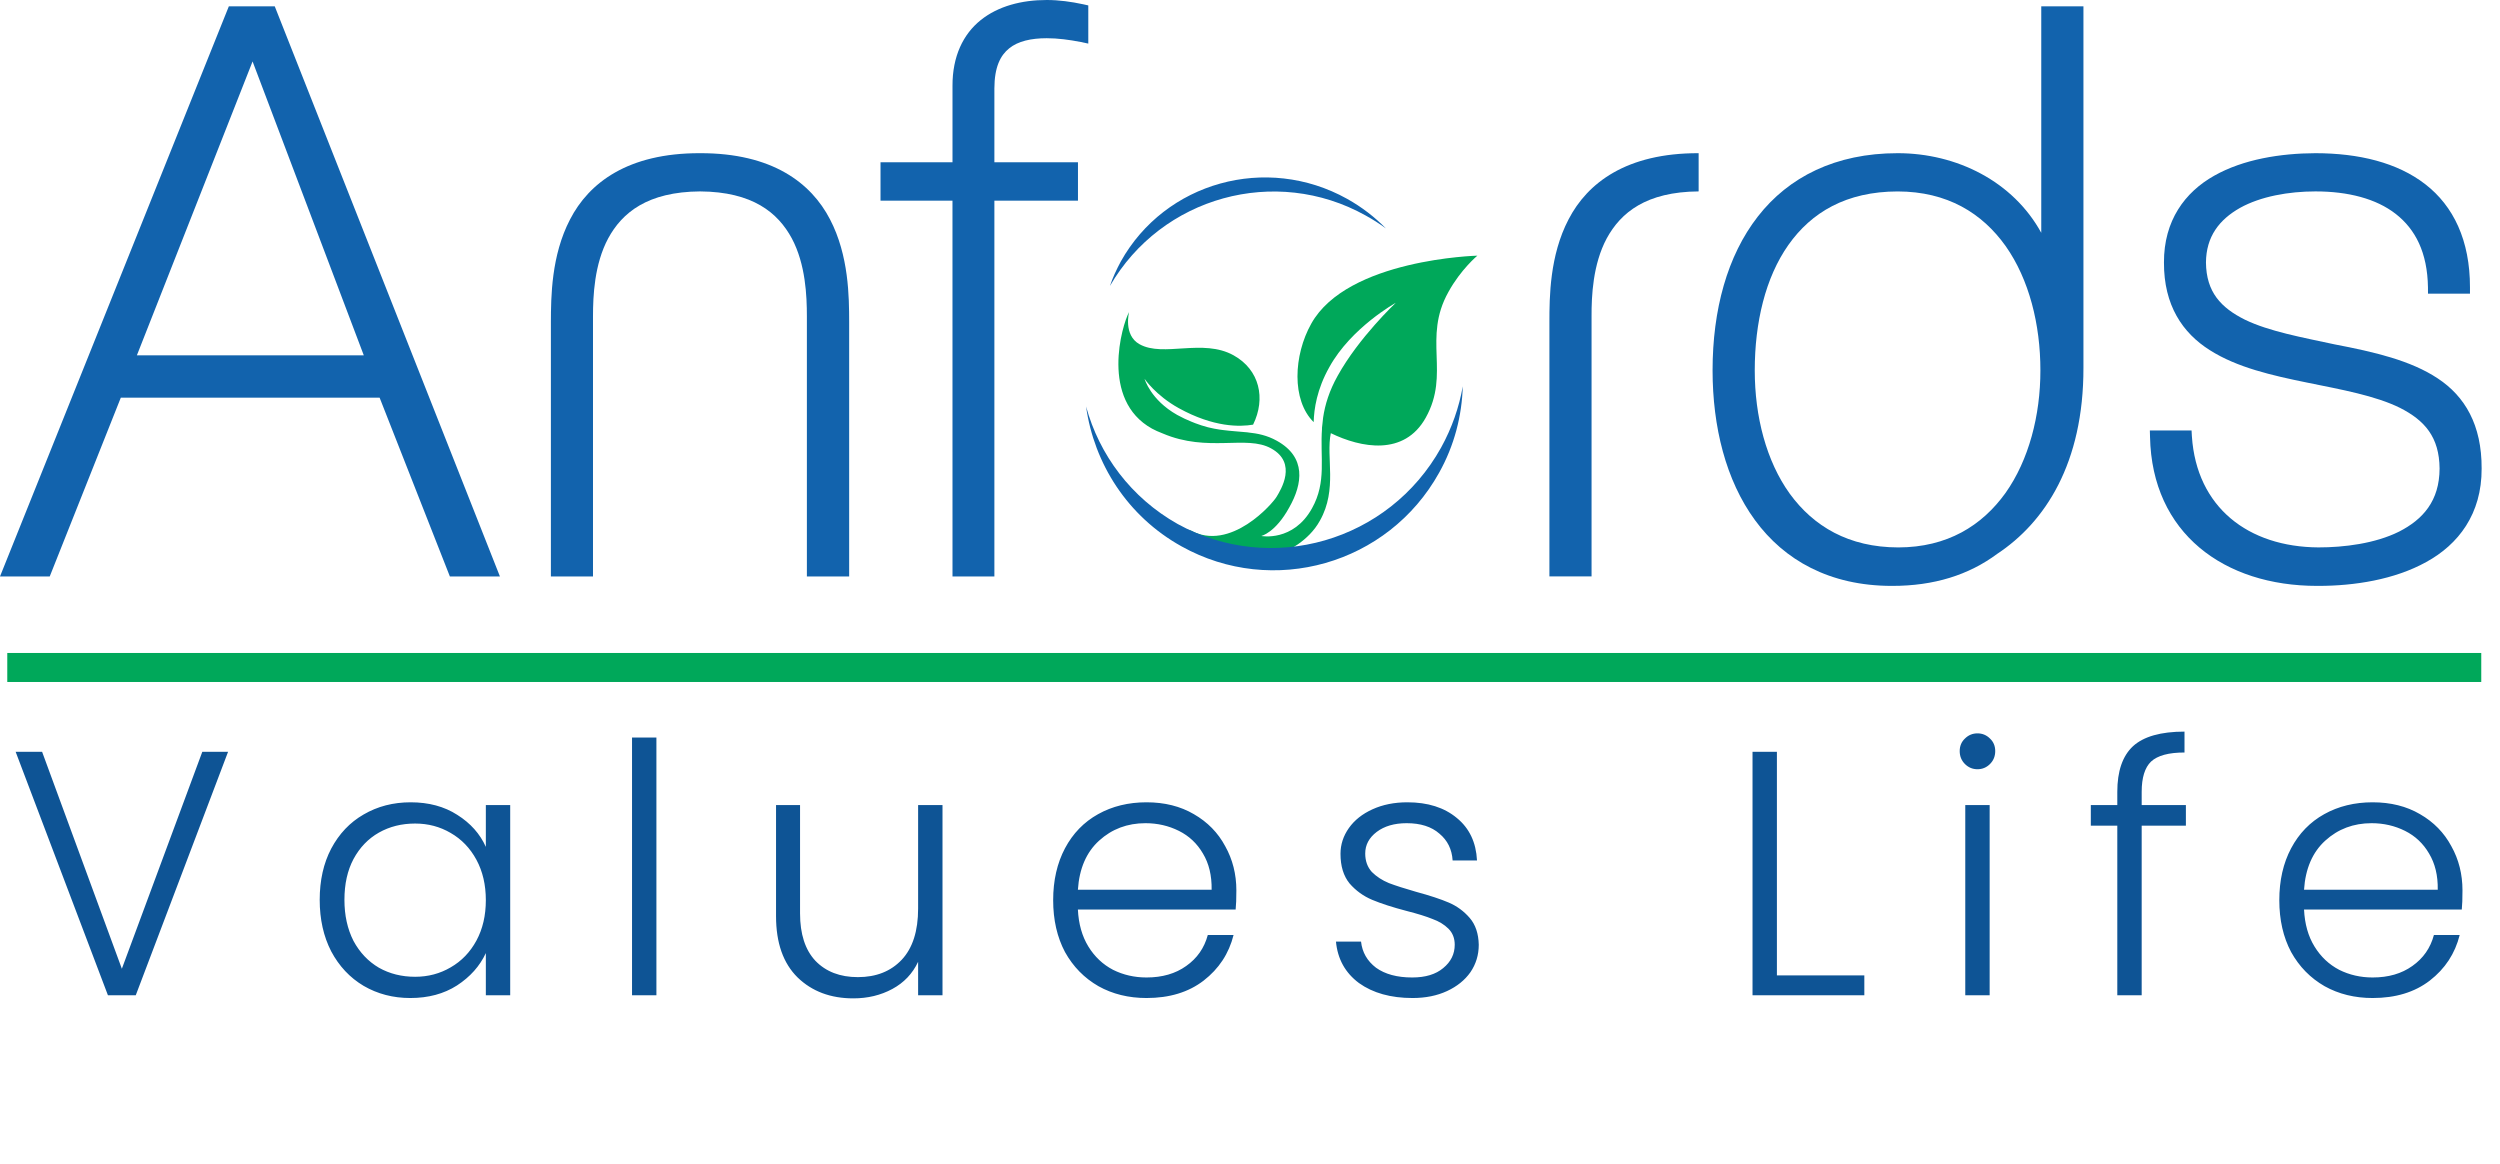
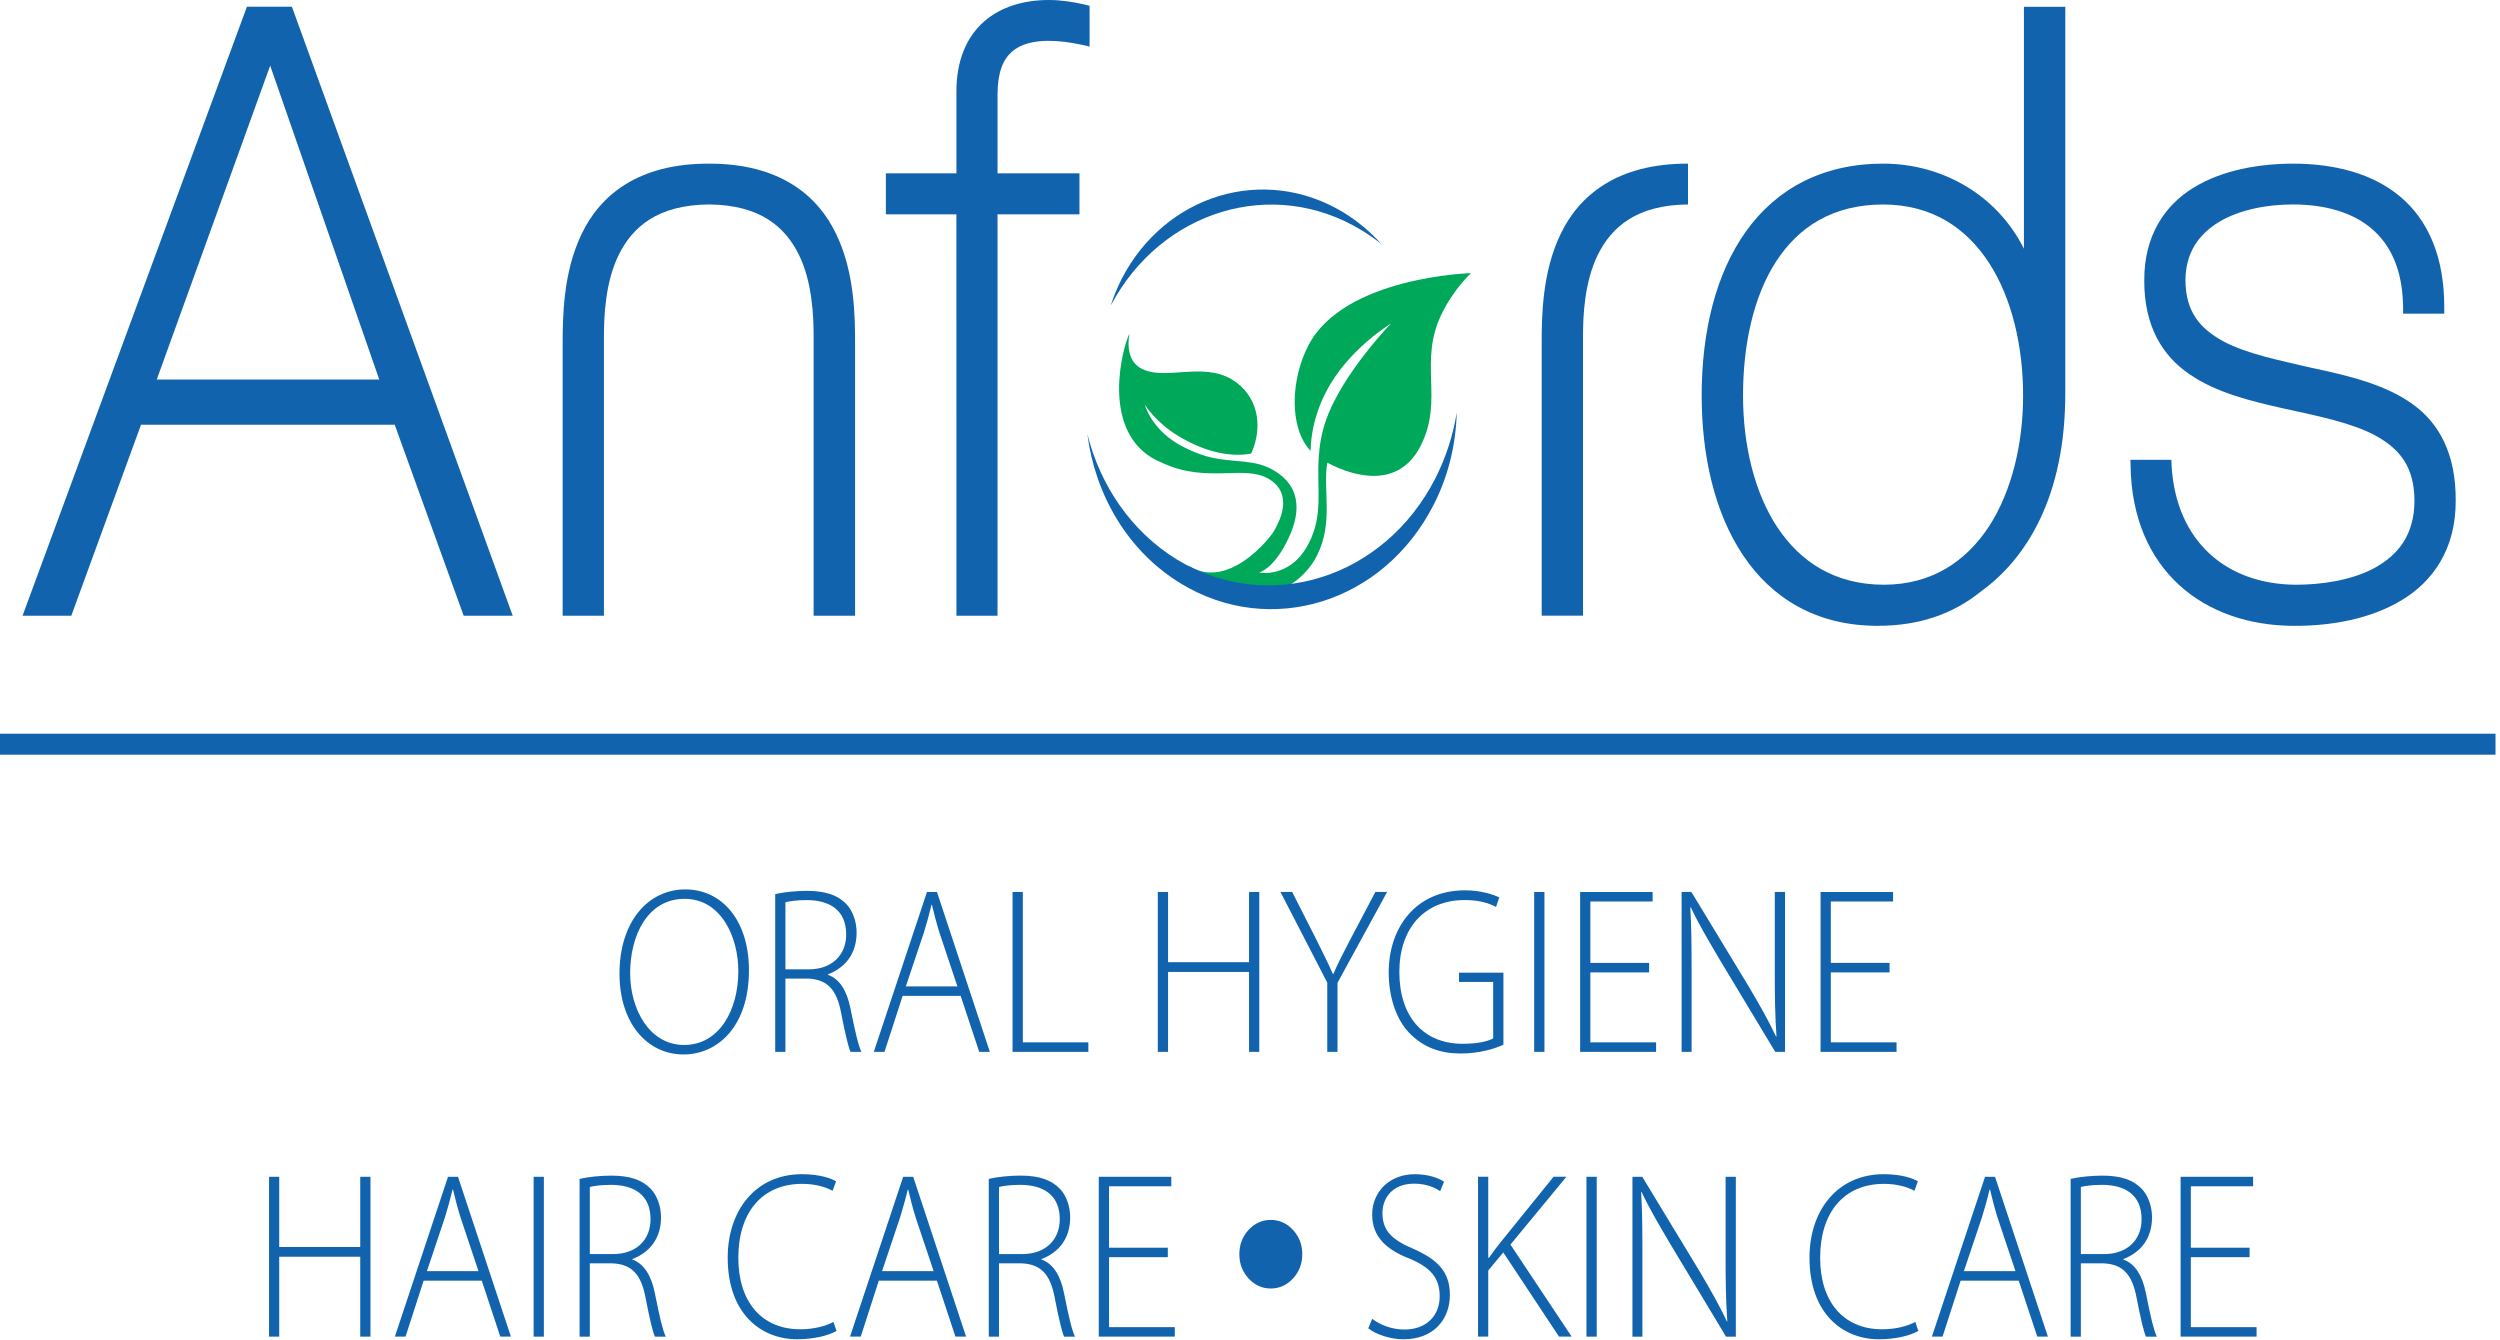
- <svg xmlns="http://www.w3.org/2000/svg" width="101" height="47" viewBox="0 0 101 47" fill="none">
-   <path d="M52.974 13.078C52.26 14.351 52.173 16.165 53.072 17.054C53.087 16.524 53.2 15.726 53.706 14.831C54.587 13.232 56.389 12.234 56.389 12.234C56.389 12.234 54.896 13.638 54.042 15.182C53.703 15.787 53.532 16.346 53.454 16.87C53.442 16.947 53.438 17.019 53.43 17.093C53.422 17.164 53.41 17.237 53.406 17.306C53.406 17.306 53.408 17.308 53.41 17.308C53.322 18.467 53.606 19.464 53.004 20.537C52.249 21.901 50.954 21.654 50.954 21.654C50.954 21.654 51.526 21.527 52.087 20.498C52.626 19.546 52.782 18.469 51.582 17.806C51.185 17.585 50.81 17.512 50.421 17.471L50.423 17.47C50.408 17.467 50.393 17.466 50.378 17.465C50.07 17.434 49.75 17.418 49.401 17.373C49.359 17.368 49.316 17.361 49.271 17.355C49.126 17.333 48.976 17.306 48.819 17.266C48.8 17.262 48.781 17.256 48.761 17.251C48.612 17.212 48.454 17.16 48.292 17.099C48.241 17.081 48.19 17.06 48.139 17.038C47.954 16.963 47.763 16.876 47.559 16.763C46.481 16.157 46.24 15.304 46.24 15.304C46.24 15.304 46.69 15.974 47.622 16.489C49.037 17.272 50.095 17.246 50.625 17.156C51.145 16.1 50.89 14.941 49.839 14.356C48.591 13.662 47.003 14.445 46.038 13.907C45.373 13.539 45.615 12.605 45.615 12.605C45.326 13.134 44.444 16.155 46.54 17.316C46.66 17.383 46.809 17.448 46.972 17.511C48.8 18.293 50.353 17.561 51.352 18.115C52.432 18.707 51.734 19.798 51.582 20.058C51.437 20.322 49.71 22.325 48.086 21.42L48.029 21.586L50.593 22.23L51.943 22.27C51.943 22.27 52.857 21.892 53.327 21.03C54.041 19.76 53.563 18.475 53.765 17.5C54.983 18.093 56.731 18.437 57.601 16.873C58.597 15.086 57.47 13.67 58.514 11.799C59.014 10.887 59.685 10.329 59.685 10.329C59.685 10.329 54.431 10.462 52.974 13.078Z" fill="#00A85A" />
-   <path d="M28.28 6.189C25.361 6.181 23.79 7.391 23.031 8.863C22.268 10.325 22.26 12.004 22.256 13.008V23.288H23.957V12.778C23.957 11.956 24.01 10.676 24.571 9.63C25.134 8.591 26.16 7.748 28.284 7.733C30.407 7.748 31.427 8.591 31.989 9.63C32.547 10.675 32.598 11.956 32.598 12.778V23.288H34.306V13.008C34.304 12.004 34.297 10.325 33.531 8.859C32.77 7.391 31.199 6.181 28.28 6.189Z" fill="#1263AD" />
-   <path d="M5.53 14.355L10.204 2.482L14.697 14.355H5.53ZM10.928 0.256H9.245L0 23.289H2.009L4.881 16.065H15.336L18.175 23.289H20.197L11.1 0.256H10.928Z" fill="#1263AD" />
-   <path d="M40.77 1.954C41.126 1.663 41.658 1.544 42.288 1.544C42.737 1.544 43.205 1.607 43.664 1.697L43.967 1.761V0.219L43.766 0.174C43.284 0.07 42.782 -0 42.288 -0C41.275 -0 40.326 0.247 39.621 0.812C38.913 1.38 38.476 2.276 38.481 3.47V6.556H35.573V8.106H35.826H38.48L38.481 23.288H40.173V8.106H43.55V6.556H40.173V3.57C40.176 2.713 40.413 2.241 40.77 1.954Z" fill="#1263AD" />
-   <path d="M98.484 15.287C97.391 14.562 95.93 14.221 94.315 13.912C93.006 13.63 91.671 13.388 90.696 12.916C89.724 12.431 89.133 11.799 89.121 10.606C89.129 9.552 89.662 8.871 90.498 8.398C91.33 7.935 92.466 7.733 93.545 7.733C94.862 7.733 95.996 8.024 96.79 8.644C97.581 9.263 98.069 10.2 98.09 11.615L98.091 11.863H99.787V11.611C99.79 9.711 99.118 8.323 97.984 7.445C96.851 6.566 95.298 6.191 93.545 6.189C92.141 6.195 90.638 6.43 89.455 7.098C88.271 7.763 87.417 8.912 87.424 10.606C87.417 12.333 88.175 13.453 89.278 14.147C90.374 14.846 91.794 15.169 93.203 15.456C94.594 15.739 95.97 15.987 96.962 16.479C97.954 16.983 98.549 17.654 98.559 18.93C98.555 20.237 97.886 20.987 96.919 21.479C95.958 21.958 94.7 22.116 93.665 22.115C90.827 22.099 88.742 20.495 88.552 17.626L88.539 17.39H88.303H86.854L86.861 17.649C86.939 21.554 89.863 23.67 93.609 23.67H93.665C95.111 23.67 96.734 23.419 98.02 22.706C99.314 21.998 100.266 20.77 100.258 18.93C100.266 17.166 99.581 16.009 98.484 15.287Z" fill="#1263AD" />
-   <path d="M63.37 8.863C62.605 10.325 62.597 12.005 62.596 13.007V23.287H64.299V12.778C64.296 11.956 64.351 10.677 64.912 9.63C65.479 8.591 66.501 7.748 68.625 7.733V7.481V7.231V6.696V6.445V6.189C65.704 6.181 64.133 7.39 63.37 8.863Z" fill="#1263AD" />
-   <path d="M81.023 19.916C80.067 21.245 78.663 22.113 76.693 22.116C74.684 22.113 73.268 21.264 72.308 19.948C71.359 18.63 70.892 16.828 70.892 14.964C70.892 13.04 71.319 11.219 72.25 9.897C73.18 8.579 74.588 7.738 76.666 7.734C78.669 7.738 80.079 8.607 81.031 9.945C81.975 11.286 82.434 13.107 82.432 14.964C82.434 16.779 81.966 18.583 81.023 19.916ZM82.467 0.508V9.406C81.332 7.332 79.053 6.188 76.666 6.189C74.155 6.188 72.256 7.154 71.018 8.746C69.779 10.334 69.188 12.521 69.188 14.964C69.189 17.238 69.721 19.403 70.903 21.016C72.081 22.629 73.921 23.67 76.428 23.67H76.442C78.129 23.672 79.536 23.232 80.693 22.372C82.615 21.1 84.179 18.724 84.171 14.851V0.256H82.467V0.508Z" fill="#1263AD" />
-   <path d="M55.17 8.705C55.46 8.865 55.736 9.04 55.991 9.23C55.54 8.769 55.018 8.365 54.422 8.032C51.161 6.217 47.071 7.357 45.28 10.565C45.109 10.885 44.954 11.215 44.841 11.553C46.924 7.95 51.526 6.67 55.17 8.705Z" fill="#1263AD" />
-   <path d="M47.579 21.17C45.691 20.107 44.411 18.373 43.877 16.422C44.199 18.722 45.546 20.859 47.736 22.074C51.42 24.128 56.082 22.801 58.139 19.1C58.758 17.995 59.061 16.799 59.096 15.606C58.948 16.449 58.661 17.284 58.219 18.085C56.109 21.881 51.352 23.249 47.579 21.17Z" fill="#1263AD" />
-   <path d="M9.214 30.373L5.485 40.208H4.36L0.632 30.373H1.701L4.923 39.138L8.173 30.373H9.214ZM12.916 36.353C12.916 35.565 13.071 34.875 13.381 34.284C13.7 33.684 14.136 33.224 14.689 32.906C15.252 32.577 15.885 32.413 16.589 32.413C17.32 32.413 17.949 32.582 18.474 32.92C19.009 33.257 19.393 33.689 19.628 34.214V32.526H20.612V40.208H19.628V38.505C19.384 39.03 18.994 39.467 18.46 39.814C17.934 40.151 17.306 40.32 16.575 40.32C15.88 40.32 15.252 40.156 14.689 39.828C14.136 39.499 13.7 39.035 13.381 38.435C13.071 37.834 12.916 37.14 12.916 36.353ZM19.628 36.367C19.628 35.748 19.501 35.204 19.248 34.735C18.994 34.266 18.647 33.904 18.206 33.651C17.775 33.398 17.297 33.271 16.771 33.271C16.227 33.271 15.74 33.393 15.308 33.637C14.877 33.881 14.534 34.237 14.281 34.706C14.037 35.166 13.915 35.715 13.915 36.353C13.915 36.981 14.037 37.534 14.281 38.013C14.534 38.482 14.877 38.843 15.308 39.096C15.74 39.34 16.227 39.462 16.771 39.462C17.297 39.462 17.775 39.335 18.206 39.082C18.647 38.829 18.994 38.468 19.248 37.999C19.501 37.53 19.628 36.986 19.628 36.367ZM26.519 29.796V40.208H25.534V29.796H26.519ZM38.077 32.526V40.208H37.092V38.857C36.867 39.335 36.52 39.701 36.051 39.954C35.582 40.208 35.056 40.334 34.475 40.334C33.556 40.334 32.806 40.053 32.224 39.49C31.642 38.918 31.352 38.093 31.352 37.014V32.526H32.322V36.901C32.322 37.736 32.529 38.374 32.941 38.815C33.364 39.255 33.936 39.476 34.658 39.476C35.399 39.476 35.99 39.241 36.431 38.773C36.871 38.303 37.092 37.614 37.092 36.704V32.526H38.077ZM49.949 35.973C49.949 36.31 49.939 36.568 49.92 36.746H43.547C43.575 37.328 43.716 37.825 43.969 38.238C44.222 38.651 44.555 38.965 44.968 39.181C45.381 39.387 45.831 39.49 46.319 39.49C46.956 39.49 47.491 39.335 47.922 39.026C48.363 38.716 48.654 38.299 48.795 37.774H49.836C49.648 38.524 49.245 39.138 48.626 39.617C48.016 40.086 47.247 40.32 46.319 40.32C45.596 40.32 44.949 40.161 44.377 39.842C43.805 39.513 43.355 39.054 43.026 38.463C42.708 37.863 42.548 37.164 42.548 36.367C42.548 35.569 42.708 34.871 43.026 34.27C43.345 33.67 43.791 33.21 44.363 32.892C44.935 32.573 45.587 32.413 46.319 32.413C47.05 32.413 47.688 32.573 48.232 32.892C48.785 33.21 49.208 33.642 49.498 34.186C49.798 34.721 49.949 35.316 49.949 35.973ZM48.95 35.945C48.959 35.372 48.842 34.885 48.598 34.481C48.363 34.078 48.04 33.773 47.627 33.567C47.214 33.361 46.764 33.257 46.276 33.257C45.545 33.257 44.921 33.492 44.405 33.961C43.889 34.43 43.603 35.091 43.547 35.945H48.95ZM57.068 40.32C56.187 40.32 55.465 40.118 54.902 39.715C54.348 39.302 54.039 38.744 53.973 38.041H54.986C55.033 38.472 55.235 38.824 55.591 39.096C55.957 39.359 56.445 39.49 57.054 39.49C57.589 39.49 58.006 39.363 58.306 39.11C58.616 38.857 58.771 38.543 58.771 38.167C58.771 37.905 58.686 37.689 58.518 37.52C58.349 37.352 58.133 37.22 57.87 37.126C57.617 37.023 57.27 36.915 56.829 36.803C56.257 36.653 55.793 36.503 55.436 36.353C55.08 36.203 54.775 35.982 54.522 35.691C54.278 35.391 54.156 34.992 54.156 34.495C54.156 34.12 54.269 33.773 54.494 33.454C54.719 33.135 55.038 32.882 55.45 32.695C55.863 32.507 56.332 32.413 56.857 32.413C57.683 32.413 58.349 32.624 58.855 33.046C59.362 33.459 59.634 34.031 59.671 34.763H58.686C58.658 34.312 58.48 33.951 58.152 33.679C57.833 33.398 57.392 33.257 56.829 33.257C56.332 33.257 55.929 33.375 55.619 33.609C55.31 33.844 55.155 34.134 55.155 34.481C55.155 34.782 55.244 35.03 55.422 35.227C55.61 35.415 55.84 35.565 56.112 35.677C56.384 35.78 56.749 35.898 57.209 36.029C57.763 36.179 58.203 36.324 58.532 36.465C58.86 36.606 59.141 36.812 59.376 37.084C59.61 37.356 59.732 37.717 59.742 38.167C59.742 38.58 59.629 38.951 59.404 39.279C59.179 39.598 58.865 39.851 58.461 40.039C58.058 40.226 57.594 40.32 57.068 40.32ZM71.787 39.406H75.319V40.208H70.802V30.373H71.787V39.406ZM79.89 31.077C79.693 31.077 79.524 31.006 79.383 30.866C79.243 30.725 79.172 30.551 79.172 30.345C79.172 30.139 79.243 29.97 79.383 29.838C79.524 29.698 79.693 29.628 79.89 29.628C80.087 29.628 80.255 29.698 80.396 29.838C80.537 29.97 80.607 30.139 80.607 30.345C80.607 30.551 80.537 30.725 80.396 30.866C80.255 31.006 80.087 31.077 79.89 31.077ZM80.382 32.526V40.208H79.397V32.526H80.382ZM88.31 33.356H86.524V40.208H85.539V33.356H84.469V32.526H85.539V31.991C85.539 31.156 85.75 30.542 86.172 30.148C86.603 29.754 87.297 29.557 88.254 29.557V30.401C87.616 30.401 87.166 30.523 86.903 30.767C86.65 31.011 86.524 31.419 86.524 31.991V32.526H88.31V33.356ZM99.484 35.973C99.484 36.31 99.475 36.568 99.456 36.746H93.083C93.111 37.328 93.251 37.825 93.505 38.238C93.758 38.651 94.091 38.965 94.504 39.181C94.916 39.387 95.367 39.49 95.854 39.49C96.492 39.49 97.027 39.335 97.458 39.026C97.899 38.716 98.19 38.299 98.33 37.774H99.371C99.184 38.524 98.781 39.138 98.162 39.617C97.552 40.086 96.783 40.32 95.854 40.32C95.132 40.32 94.485 40.161 93.913 39.842C93.341 39.513 92.89 39.054 92.562 38.463C92.243 37.863 92.084 37.164 92.084 36.367C92.084 35.569 92.243 34.871 92.562 34.27C92.881 33.67 93.326 33.21 93.899 32.892C94.471 32.573 95.123 32.413 95.854 32.413C96.586 32.413 97.224 32.573 97.768 32.892C98.321 33.21 98.743 33.642 99.034 34.186C99.334 34.721 99.484 35.316 99.484 35.973ZM98.485 35.945C98.495 35.372 98.377 34.885 98.133 34.481C97.899 34.078 97.575 33.773 97.163 33.567C96.75 33.361 96.3 33.257 95.812 33.257C95.08 33.257 94.457 33.492 93.941 33.961C93.425 34.43 93.139 35.091 93.083 35.945H98.485Z" fill="#0E5495" />
-   <line x1="0.294" y1="26.966" x2="100.243" y2="26.966" stroke="#00A85A" stroke-width="1.172" />
+ <svg xmlns="http://www.w3.org/2000/svg" width="84" height="45" viewBox="0 0 84 45" fill="none">
+   <path d="M43.955 11.619C43.373 12.749 43.301 14.361 44.035 15.151C44.047 14.679 44.139 13.97 44.552 13.176C45.27 11.755 46.74 10.868 46.74 10.868C46.74 10.868 45.522 12.116 44.826 13.488C44.549 14.025 44.41 14.521 44.346 14.987C44.336 15.055 44.334 15.119 44.327 15.186C44.32 15.248 44.311 15.313 44.307 15.375C44.307 15.375 44.309 15.376 44.31 15.376C44.239 16.406 44.47 17.292 43.979 18.245C43.364 19.456 42.308 19.237 42.308 19.237C42.308 19.237 42.774 19.125 43.232 18.21C43.671 17.364 43.799 16.407 42.82 15.818C42.496 15.623 42.191 15.558 41.873 15.521L41.874 15.52C41.863 15.518 41.85 15.517 41.838 15.515C41.587 15.488 41.326 15.474 41.041 15.434C41.007 15.43 40.972 15.424 40.935 15.418C40.817 15.399 40.695 15.375 40.567 15.339C40.551 15.335 40.535 15.33 40.519 15.326C40.398 15.291 40.269 15.244 40.137 15.191C40.096 15.174 40.054 15.156 40.013 15.137C39.861 15.07 39.706 14.993 39.539 14.892C38.66 14.354 38.464 13.596 38.464 13.596C38.464 13.596 38.83 14.191 39.591 14.649C40.745 15.345 41.607 15.321 42.039 15.241C42.464 14.303 42.255 13.274 41.398 12.754C40.381 12.138 39.086 12.833 38.299 12.355C37.757 12.028 37.954 11.198 37.954 11.198C37.718 11.668 36.999 14.352 38.708 15.384C38.806 15.443 38.928 15.5 39.061 15.556C40.551 16.252 41.818 15.601 42.632 16.093C43.513 16.619 42.944 17.588 42.82 17.819C42.701 18.053 41.293 19.833 39.969 19.029L39.922 19.177L42.014 19.749L43.114 19.784C43.114 19.784 43.859 19.448 44.242 18.682C44.825 17.555 44.435 16.413 44.6 15.547C45.593 16.074 47.018 16.379 47.728 14.99C48.54 13.402 47.621 12.145 48.473 10.482C48.88 9.672 49.428 9.177 49.428 9.177C49.428 9.177 45.143 9.295 43.955 11.619Z" fill="#00A85A" />
+   <path d="M23.817 5.499C21.437 5.492 20.156 6.566 19.537 7.874C18.915 9.172 18.908 10.665 18.905 11.556V20.689H20.292V11.352C20.292 10.622 20.335 9.485 20.793 8.555C21.252 7.633 22.088 6.884 23.82 6.87C25.551 6.884 26.383 7.633 26.841 8.555C27.296 9.483 27.338 10.622 27.338 11.352V20.689H28.731V11.556C28.73 10.665 28.724 9.172 28.099 7.871C27.479 6.566 26.198 5.492 23.817 5.499Z" fill="#1263AD" />
+   <path d="M5.267 12.752L9.078 2.205L12.743 12.752H5.267ZM9.669 0.227H8.296L0.758 20.688H2.396L4.738 14.271H13.263L15.579 20.688H17.227L9.809 0.227H9.669Z" fill="#1263AD" />
+   <path d="M34.003 1.736C34.293 1.478 34.727 1.372 35.241 1.372C35.606 1.372 35.989 1.427 36.363 1.508L36.61 1.565V0.195L36.446 0.154C36.053 0.063 35.644 3.8147e-06 35.241 3.8147e-06C34.415 3.8147e-06 33.641 0.219 33.066 0.722C32.488 1.226 32.132 2.022 32.136 3.082V5.824H29.765V7.201H29.971H32.135L32.136 20.688H33.517V7.201H36.27V5.824H33.517V3.171C33.519 2.411 33.711 1.991 34.003 1.736Z" fill="#1263AD" />
+   <path d="M81.066 13.581C80.174 12.937 78.983 12.634 77.666 12.359C76.599 12.109 75.51 11.894 74.715 11.475C73.922 11.043 73.44 10.482 73.431 9.422C73.437 8.486 73.871 7.881 74.553 7.461C75.232 7.05 76.158 6.87 77.038 6.87C78.112 6.87 79.036 7.129 79.684 7.68C80.329 8.229 80.727 9.062 80.744 10.319L80.745 10.54H82.127V10.316C82.13 8.628 81.582 7.395 80.657 6.615C79.734 5.834 78.467 5.501 77.038 5.498C75.893 5.504 74.667 5.713 73.702 6.306C72.737 6.897 72.041 7.917 72.047 9.422C72.041 10.957 72.659 11.952 73.558 12.568C74.452 13.189 75.61 13.476 76.759 13.731C77.894 13.982 79.016 14.203 79.825 14.64C80.633 15.088 81.119 15.684 81.126 16.817C81.123 17.978 80.577 18.644 79.789 19.081C79.005 19.507 77.979 19.648 77.136 19.647C74.822 19.633 73.121 18.207 72.966 15.659L72.956 15.449H72.764H71.582L71.588 15.679C71.651 19.148 74.036 21.028 77.09 21.028H77.136C78.314 21.028 79.638 20.805 80.687 20.171C81.742 19.543 82.519 18.452 82.512 16.817C82.519 15.251 81.959 14.222 81.066 13.581Z" fill="#1263AD" />
+   <path d="M52.432 7.873C51.808 9.173 51.801 10.665 51.801 11.556V20.687H53.189V11.351C53.187 10.621 53.232 9.485 53.69 8.555C54.151 7.632 54.984 6.884 56.717 6.87V6.646V6.424V5.949V5.726V5.498C54.335 5.492 53.054 6.566 52.432 7.873Z" fill="#1263AD" />
+   <path d="M66.827 17.693C66.047 18.873 64.902 19.644 63.296 19.647C61.658 19.644 60.503 18.89 59.721 17.721C58.947 16.55 58.566 14.95 58.566 13.293C58.566 11.585 58.914 9.967 59.673 8.792C60.431 7.622 61.58 6.875 63.274 6.871C64.908 6.875 66.058 7.647 66.833 8.835C67.603 10.026 67.977 11.644 67.976 13.293C67.977 14.906 67.596 16.508 66.827 17.693ZM68.004 0.452V8.356C67.079 6.514 65.221 5.498 63.274 5.498C61.226 5.498 59.678 6.356 58.668 7.77C57.658 9.18 57.176 11.123 57.176 13.293C57.177 15.314 57.611 17.237 58.575 18.67C59.535 20.103 61.035 21.027 63.08 21.027H63.092C64.467 21.029 65.614 20.639 66.558 19.874C68.125 18.744 69.4 16.634 69.394 13.193V0.228H68.004V0.452Z" fill="#1263AD" />
+   <path d="M45.745 7.734C45.981 7.876 46.206 8.031 46.414 8.2C46.046 7.791 45.621 7.432 45.135 7.135C42.476 5.523 39.14 6.536 37.68 9.386C37.541 9.67 37.414 9.963 37.322 10.264C39.02 7.063 42.773 5.926 45.745 7.734Z" fill="#1263AD" />
+   <path d="M39.555 18.807C38.015 17.862 36.972 16.322 36.536 14.589C36.799 16.632 37.897 18.53 39.683 19.61C42.687 21.434 46.488 20.256 48.166 16.968C48.671 15.987 48.918 14.924 48.946 13.864C48.826 14.613 48.591 15.355 48.231 16.067C46.51 19.438 42.632 20.654 39.555 18.807Z" fill="#1263AD" />
+   <path d="M21.173 32.696C21.173 33.908 21.817 35.111 22.986 35.111C24.157 35.111 24.808 33.957 24.808 32.626C24.808 31.493 24.236 30.201 23.002 30.201C21.751 30.201 21.173 31.445 21.173 32.696ZM25.165 32.601C25.165 34.498 24.106 35.43 22.965 35.43C21.751 35.43 20.815 34.386 20.815 32.714C20.815 30.952 21.788 29.884 23.024 29.884C24.266 29.884 25.165 30.935 25.165 32.601Z" fill="#1263AD" />
+   <path d="M26.39 32.57H27.173C27.933 32.57 28.432 32.107 28.432 31.398C28.432 30.577 27.874 30.243 27.1 30.243C26.764 30.243 26.514 30.283 26.39 30.314V32.57ZM26.047 30.043C26.347 29.971 26.771 29.933 27.108 29.933C27.751 29.933 28.153 30.083 28.439 30.377C28.651 30.601 28.782 30.96 28.782 31.334C28.782 32.06 28.386 32.522 27.817 32.738V32.754C28.211 32.888 28.46 33.295 28.577 33.892C28.746 34.729 28.84 35.127 28.943 35.343H28.577C28.505 35.183 28.393 34.713 28.262 34.036C28.117 33.262 27.81 32.912 27.158 32.881H26.39V35.343H26.047V30.043Z" fill="#1263AD" />
+   <path d="M32.169 33.143L31.57 31.351C31.453 30.977 31.387 30.705 31.314 30.402H31.298C31.225 30.712 31.146 30.992 31.043 31.334L30.436 33.143H32.169ZM30.328 33.462L29.719 35.343H29.36L31.146 29.971H31.482L33.259 35.343H32.902L32.279 33.462H30.328Z" fill="#1263AD" />
+   <path d="M34.022 29.97H34.367V35.023H36.569V35.343H34.022V29.97Z" fill="#1263AD" />
+   <path d="M39.247 29.971V32.33H41.968V29.971H42.312V35.343H41.968V32.657H39.247V35.343H38.902V29.971H39.247Z" fill="#1263AD" />
+   <path d="M44.596 35.343V33.016L43.023 29.97H43.417L44.231 31.573C44.435 31.995 44.618 32.338 44.786 32.729H44.8C44.954 32.361 45.152 31.988 45.371 31.564L46.212 29.97H46.607L44.94 33.023V35.343H44.596Z" fill="#1263AD" />
+   <path d="M50.515 35.103C50.267 35.215 49.753 35.398 49.081 35.398C48.43 35.398 47.83 35.215 47.333 34.687C46.931 34.258 46.661 33.541 46.661 32.672C46.661 31.183 47.553 29.915 49.227 29.915C49.761 29.915 50.185 30.059 50.376 30.154L50.267 30.473C50.01 30.338 49.681 30.242 49.213 30.242C47.852 30.242 47.018 31.199 47.018 32.657C47.018 34.171 47.838 35.071 49.14 35.071C49.651 35.071 49.989 34.992 50.171 34.888V32.992H49.023V32.681H50.515V35.103Z" fill="#1263AD" />
+   <path d="M51.893 35.343H51.548V29.971H51.893V35.343Z" fill="#1263AD" />
+   <path d="M55.411 32.673H53.436V35.023H55.645V35.343H53.093V29.971H55.528V30.29H53.436V32.354H55.411V32.673Z" fill="#1263AD" />
+   <path d="M56.502 35.343V29.97H56.831L58.755 33.143C59.15 33.812 59.435 34.315 59.677 34.833L59.69 34.824C59.64 34.099 59.633 33.486 59.633 32.641V29.97H59.977V35.343H59.648L57.768 32.22C57.402 31.597 57.066 31.03 56.809 30.482L56.795 30.488C56.831 31.151 56.838 31.732 56.838 32.626V35.343H56.502Z" fill="#1263AD" />
+   <path d="M63.489 32.673H61.515V35.023H63.724V35.343H61.171V29.971H63.607V30.29H61.515V32.353H63.489V32.673Z" fill="#1263AD" />
+   <path d="M9.382 39.54V41.899H12.104V39.54H12.448V44.911H12.104V42.226H9.382V44.911H9.04V39.54H9.382Z" fill="#1263AD" />
+   <path d="M16.077 42.711L15.478 40.919C15.361 40.544 15.294 40.273 15.221 39.97H15.206C15.133 40.28 15.053 40.56 14.95 40.902L14.344 42.711H16.077ZM14.234 43.03L13.626 44.91H13.268L15.053 39.54H15.389L17.166 44.91H16.809L16.187 43.03H14.234Z" fill="#1263AD" />
+   <path d="M18.274 44.911H17.93V39.54H18.274V44.911Z" fill="#1263AD" />
+   <path d="M19.818 42.137H20.6C21.362 42.137 21.858 41.675 21.858 40.966C21.858 40.145 21.302 39.811 20.528 39.811C20.191 39.811 19.942 39.85 19.818 39.882V42.137ZM19.474 39.611C19.774 39.54 20.198 39.501 20.535 39.501C21.179 39.501 21.581 39.651 21.866 39.945C22.078 40.168 22.21 40.529 22.21 40.902C22.21 41.627 21.814 42.089 21.244 42.305V42.32C21.638 42.457 21.888 42.863 22.005 43.459C22.172 44.296 22.268 44.695 22.369 44.911H22.005C21.931 44.751 21.821 44.281 21.691 43.604C21.544 42.83 21.237 42.479 20.584 42.449H19.818V44.911H19.474V39.611Z" fill="#1263AD" />
+   <path d="M28.107 44.72C27.858 44.862 27.383 44.999 26.783 44.999C25.591 44.999 24.451 44.163 24.451 42.257C24.451 40.663 25.394 39.453 26.944 39.453C27.574 39.453 27.938 39.603 28.093 39.692L27.975 40.011C27.726 39.873 27.369 39.778 26.952 39.778C25.62 39.778 24.808 40.719 24.808 42.265C24.808 43.723 25.576 44.664 26.893 44.664C27.316 44.664 27.726 44.568 28.005 44.417L28.107 44.72Z" fill="#1263AD" />
+   <path d="M31.37 42.711L30.77 40.919C30.653 40.544 30.588 40.273 30.515 39.97H30.5C30.428 40.28 30.347 40.56 30.244 40.902L29.637 42.711H31.37ZM29.528 43.03L28.921 44.91H28.561L30.347 39.54H30.683L32.46 44.91H32.102L31.48 43.03H29.528Z" fill="#1263AD" />
+   <path d="M33.567 42.137H34.349C35.11 42.137 35.608 41.675 35.608 40.966C35.608 40.145 35.05 39.811 34.276 39.811C33.94 39.811 33.69 39.85 33.567 39.882V42.137ZM33.223 39.61C33.523 39.54 33.948 39.5 34.284 39.5C34.927 39.5 35.329 39.651 35.615 39.945C35.828 40.168 35.958 40.529 35.958 40.902C35.958 41.627 35.563 42.089 34.993 42.305V42.32C35.387 42.457 35.637 42.863 35.753 43.459C35.922 44.296 36.016 44.695 36.119 44.911H35.753C35.681 44.751 35.57 44.281 35.438 43.604C35.294 42.83 34.986 42.479 34.334 42.449H33.567V44.911H33.223V39.61Z" fill="#1263AD" />
+   <path d="M39.238 42.241H37.264V44.592H39.473V44.91H36.919V39.54H39.356V39.859H37.264V41.923H39.238V42.241Z" fill="#1263AD" />
+   <path d="M41.642 42.142C41.642 41.823 41.744 41.552 41.951 41.326C42.158 41.102 42.407 40.989 42.697 40.989C42.989 40.989 43.24 41.102 43.445 41.326C43.653 41.552 43.757 41.823 43.757 42.142C43.757 42.459 43.653 42.73 43.445 42.956C43.24 43.18 42.989 43.294 42.697 43.294C42.407 43.294 42.158 43.18 41.951 42.956C41.744 42.73 41.642 42.459 41.642 42.142Z" fill="#1263AD" />
+   <path d="M46.105 44.313C46.383 44.521 46.771 44.672 47.187 44.672C47.919 44.672 48.373 44.218 48.373 43.556C48.373 42.95 48.087 42.6 47.379 42.297C46.581 41.995 46.105 41.549 46.105 40.815C46.105 40.026 46.705 39.453 47.539 39.453C48 39.453 48.351 39.588 48.52 39.707L48.388 40.026C48.256 39.922 47.94 39.771 47.516 39.771C46.72 39.771 46.45 40.329 46.45 40.751C46.45 41.349 46.764 41.651 47.473 41.954C48.285 42.312 48.716 42.711 48.716 43.515C48.716 44.296 48.205 45 47.151 45C46.727 45 46.23 44.84 45.975 44.631L46.105 44.313Z" fill="#1263AD" />
+   <path d="M49.662 39.539H50.005V42.257H50.034C50.174 42.05 50.319 41.866 50.453 41.699L52.2 39.539H52.631L50.751 41.818L52.807 44.91H52.382L50.51 42.082L50.005 42.688V44.91H49.662V39.539Z" fill="#1263AD" />
+   <path d="M53.65 44.911H53.305V39.54H53.65V44.911Z" fill="#1263AD" />
+   <path d="M54.85 44.911V39.54H55.18L57.103 42.711C57.497 43.381 57.782 43.883 58.024 44.4L58.037 44.393C57.987 43.668 57.98 43.054 57.98 42.21V39.54H58.324V44.911H57.994L56.115 41.787C55.75 41.165 55.413 40.6 55.158 40.05L55.142 40.057C55.18 40.719 55.185 41.3 55.185 42.194V44.911H54.85Z" fill="#1263AD" />
+   <path d="M64.455 44.72C64.208 44.862 63.732 45 63.132 45C61.94 45 60.799 44.163 60.799 42.257C60.799 40.663 61.743 39.453 63.293 39.453C63.922 39.453 64.289 39.603 64.441 39.692L64.325 40.011C64.076 39.873 63.718 39.778 63.3 39.778C61.97 39.778 61.157 40.719 61.157 42.265C61.157 43.724 61.926 44.664 63.242 44.664C63.666 44.664 64.076 44.568 64.354 44.417L64.455 44.72Z" fill="#1263AD" />
+   <path d="M67.72 42.711L67.12 40.919C67.004 40.544 66.938 40.273 66.865 39.97H66.849C66.777 40.28 66.697 40.56 66.594 40.902L65.987 42.711H67.72ZM65.878 43.03L65.27 44.91H64.912L66.697 39.54H67.033L68.809 44.91H68.452L67.829 43.03H65.878Z" fill="#1263AD" />
+   <path d="M69.917 42.137H70.7C71.46 42.137 71.957 41.675 71.957 40.966C71.957 40.145 71.401 39.811 70.626 39.811C70.29 39.811 70.041 39.85 69.917 39.882V42.137ZM69.573 39.611C69.873 39.54 70.297 39.501 70.634 39.501C71.277 39.501 71.679 39.651 71.964 39.945C72.176 40.168 72.308 40.529 72.308 40.902C72.308 41.627 71.913 42.089 71.343 42.305V42.32C71.738 42.457 71.987 42.863 72.104 43.459C72.27 44.296 72.367 44.695 72.469 44.911H72.104C72.031 44.751 71.92 44.281 71.789 43.604C71.643 42.83 71.336 42.479 70.684 42.449H69.917V44.911H69.573V39.611Z" fill="#1263AD" />
+   <path d="M75.586 42.241H73.612V44.592H75.821V44.91H73.268V39.54H75.704V39.859H73.612V41.923H75.586V42.241Z" fill="#1263AD" />
+   <path d="M0 25.005H83.849" stroke="#1263AD" stroke-width="0.705" />
</svg>
